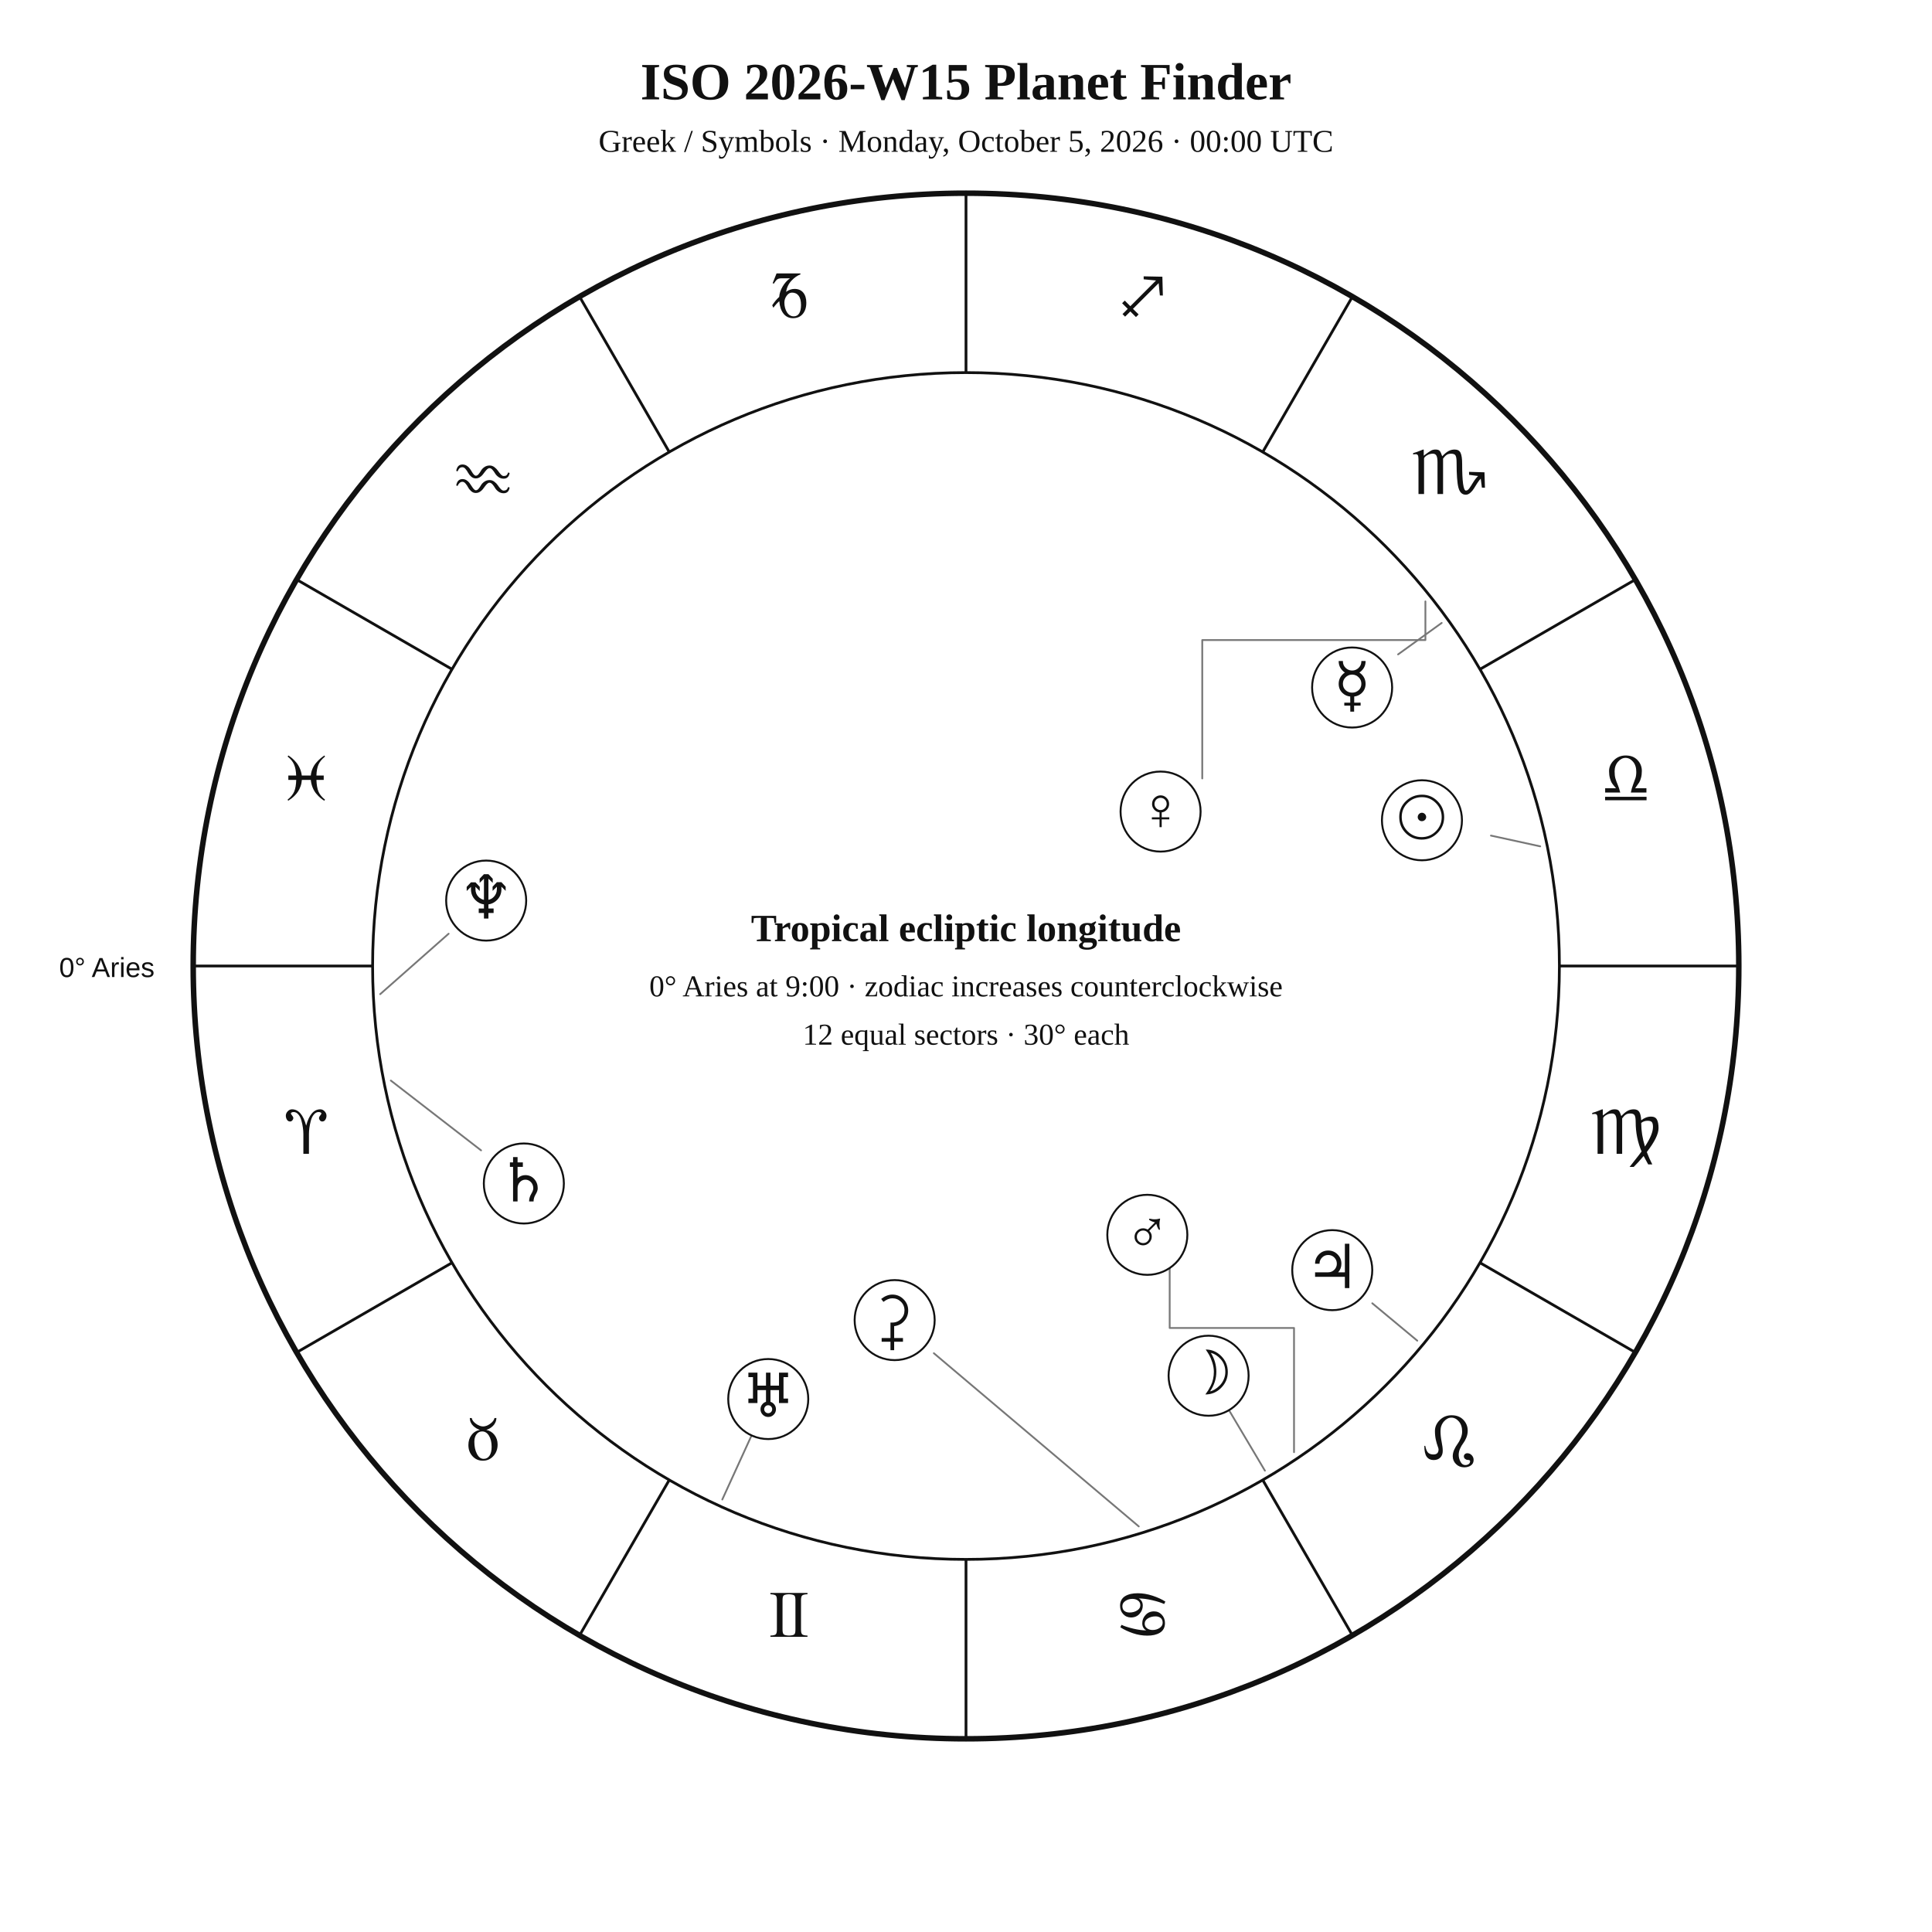
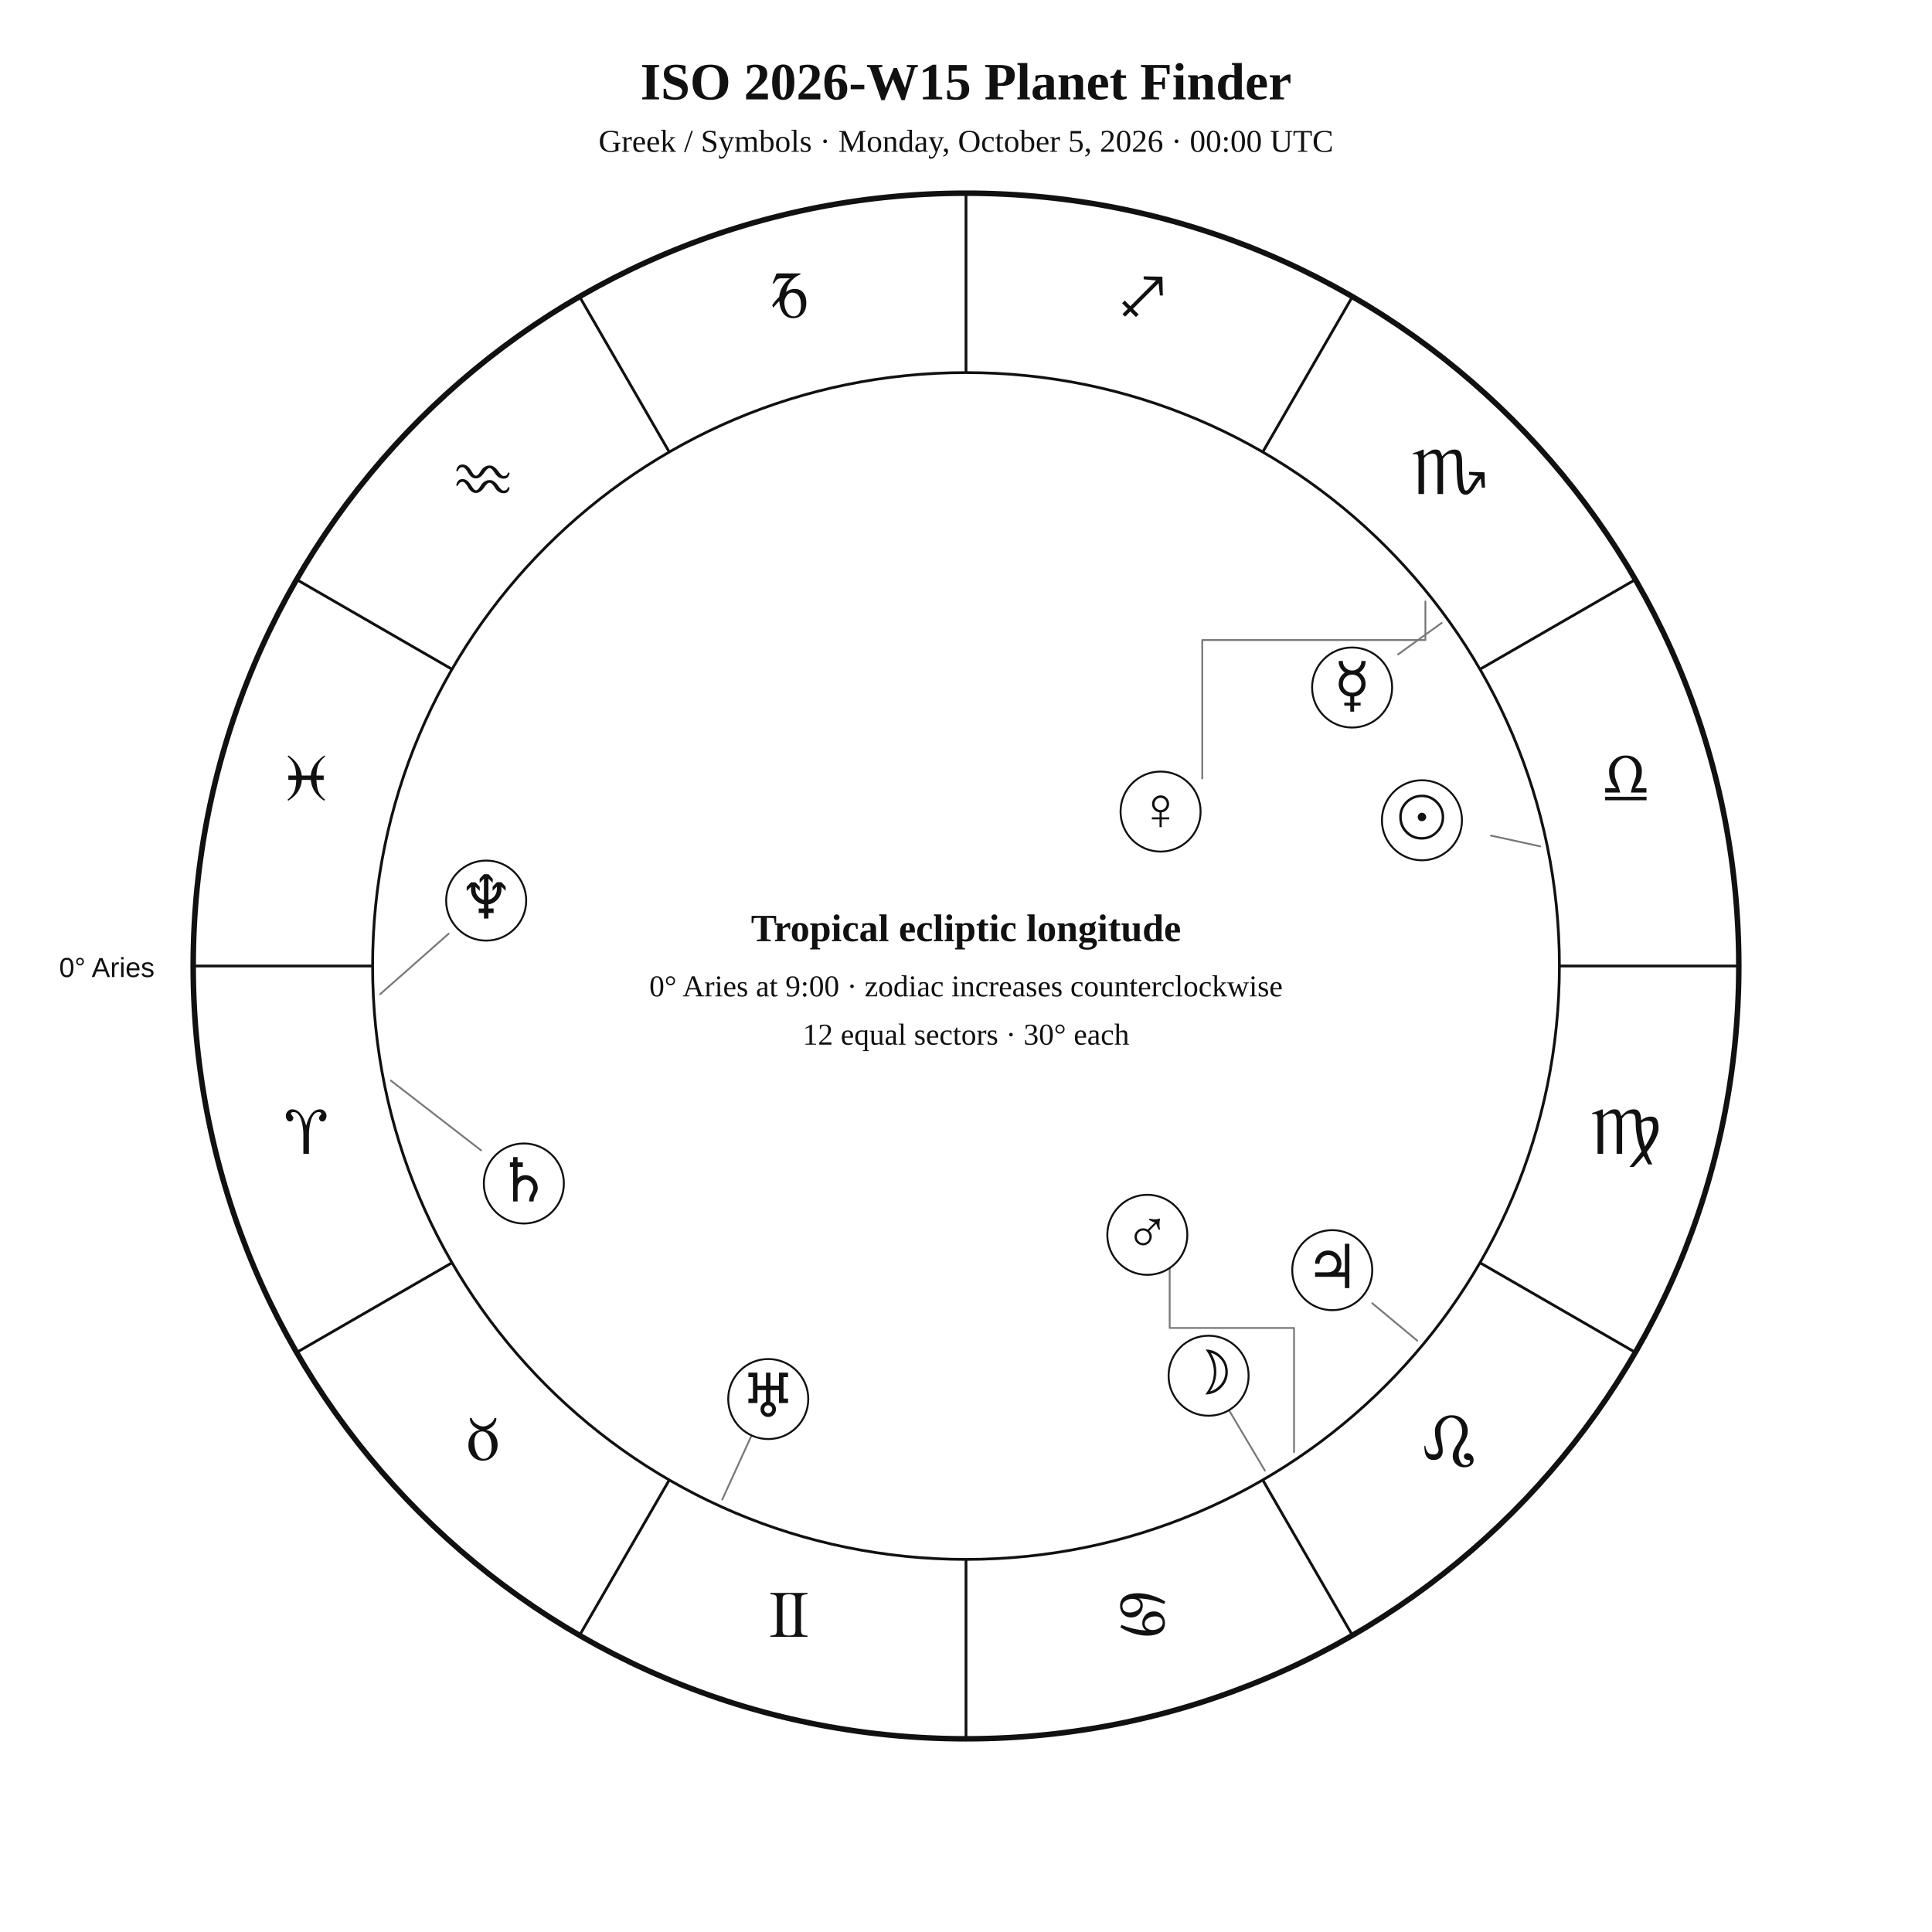
<svg xmlns="http://www.w3.org/2000/svg" width="1400" height="1400" viewBox="0 0 1400 1400">
  <rect width="100%" height="100%" fill="white" />
  <style>text{font-family:Georgia,"Times New Roman",serif;fill:#111 !important;color:#111 !important;-webkit-text-fill-color:#111 !important}.sans{font-family:Arial,Helvetica,sans-serif}.symbol{font-family:"Arial Unicode MS","Segoe UI Symbol","Noto Sans Symbols 2","Apple Symbols",serif;font-variant-emoji:text;fill:#111 !important;color:#111 !important;-webkit-text-fill-color:#111 !important}</style>
  <text x="700" y="72" text-anchor="middle" font-size="38" font-weight="700">ISO 2026-W15 Planet Finder</text>
  <text x="700" y="110" text-anchor="middle" font-size="23">Greek / Symbols · Monday, October 5, 2026 · 00:00 UTC</text>
  <circle cx="700" cy="700" r="560" fill="none" stroke="#111" stroke-width="4" />
  <circle cx="700" cy="700" r="430" fill="none" stroke="#111" stroke-width="2" />
  <line x1="270.0" y1="700.0" x2="140.0" y2="700.0" stroke="#111" stroke-width="2" />
  <line x1="327.6" y1="915.0" x2="215.0" y2="980.0" stroke="#111" stroke-width="2" />
  <line x1="485.0" y1="1072.4" x2="420.0" y2="1185.0" stroke="#111" stroke-width="2" />
  <line x1="700.0" y1="1130.0" x2="700.0" y2="1260.0" stroke="#111" stroke-width="2" />
  <line x1="915.0" y1="1072.4" x2="980.0" y2="1185.0" stroke="#111" stroke-width="2" />
  <line x1="1072.4" y1="915.0" x2="1185.0" y2="980.0" stroke="#111" stroke-width="2" />
  <line x1="1130.0" y1="700.0" x2="1260.0" y2="700.0" stroke="#111" stroke-width="2" />
  <line x1="1072.4" y1="485.0" x2="1185.0" y2="420.0" stroke="#111" stroke-width="2" />
  <line x1="915.0" y1="327.6" x2="980.0" y2="215.0" stroke="#111" stroke-width="2" />
  <line x1="700.0" y1="270.0" x2="700.0" y2="140.0" stroke="#111" stroke-width="2" />
  <line x1="485.0" y1="327.6" x2="420.0" y2="215.0" stroke="#111" stroke-width="2" />
  <line x1="327.6" y1="485.0" x2="215.0" y2="420.0" stroke="#111" stroke-width="2" />
  <g class="symbol" text-anchor="middle" font-size="48">
    <text x="221.9" y="836.1">♈︎</text>
    <text x="350" y="1058">♉︎</text>
    <text x="571.9" y="1186.1">♊︎</text>
    <text x="828.1" y="1186.1">♋︎</text>
    <text x="1050" y="1058">♌︎</text>
    <text x="1178.1" y="836.1">♍︎</text>
    <text x="1178.1" y="579.9">♎︎</text>
    <text x="1050" y="358">♏︎</text>
    <text x="828.1" y="229.9">♐︎</text>
    <text x="571.9" y="229.9">♑︎</text>
    <text x="350" y="358">♒︎</text>
    <text x="221.9" y="579.9">♓︎</text>
  </g>
  <text x="112" y="708" text-anchor="end" font-size="20" class="sans">0° Aries</text>
  <g fill="none" stroke="#777" stroke-width="1.3" stroke-linecap="round" stroke-linejoin="round">
    <polyline points="1116.1,613.3 1080.4,605.5" />
    <polyline points="916.6,1065.7 890,1020.9" />
    <polyline points="1044.7,451.4 1013.1,474.2" />
    <polyline points="1032.9,435.8 1032.9,463.8 871.2,463.8 871.2,564.1" />
    <polyline points="937.7,1052.3 937.7,962.3 847.6,962.3 847.6,918.8" />
    <polyline points="1027,971.5 994.4,944.4" />
    <polyline points="283.2,783 348.6,833.6" />
    <polyline points="523.4,1086.6 545.7,1037.8" />
    <polyline points="275.5,720.4 325.1,676.6" />
-     <polyline points="825.2,1106.1 676.7,980.6" />
  </g>
  <g fill="white" stroke="#111" stroke-width="1.4">
    <circle cx="1030.4" cy="594.4" r="29" />
    <circle cx="875.8" cy="996.9" r="29" />
    <circle cx="979.8" cy="498.2" r="29" />
    <circle cx="841" cy="588.1" r="29" />
    <circle cx="831.4" cy="894.8" r="29" />
    <circle cx="965.4" cy="920.4" r="29" />
    <circle cx="379.6" cy="857.6" r="29" />
    <circle cx="556.7" cy="1013.8" r="29" />
    <circle cx="352.3" cy="652.6" r="29" />
-     <circle cx="648.3" cy="956.6" r="29" />
  </g>
  <g class="symbol" font-size="44" text-anchor="middle">
    <text x="1030.4" y="607.4">☉︎</text>
    <text x="875.8" y="1009.9">☽︎</text>
    <text x="979.8" y="511.2">☿︎</text>
    <text x="841" y="601.1">♀︎</text>
    <text x="831.4" y="907.8">♂︎</text>
    <text x="965.4" y="933.4">♃︎</text>
    <text x="379.6" y="870.6">♄︎</text>
    <text x="556.7" y="1026.8">♅︎</text>
    <text x="352.3" y="665.6">♆︎</text>
-     <text x="648.3" y="969.6">⚳</text>
  </g>
  <text x="700" y="682" text-anchor="middle" font-size="28" font-weight="700">Tropical ecliptic longitude</text>
  <text x="700" y="722" text-anchor="middle" font-size="22">0° Aries at 9:00 · zodiac increases counterclockwise</text>
  <text x="700" y="757" text-anchor="middle" font-size="22">12 equal sectors · 30° each</text>
</svg>
